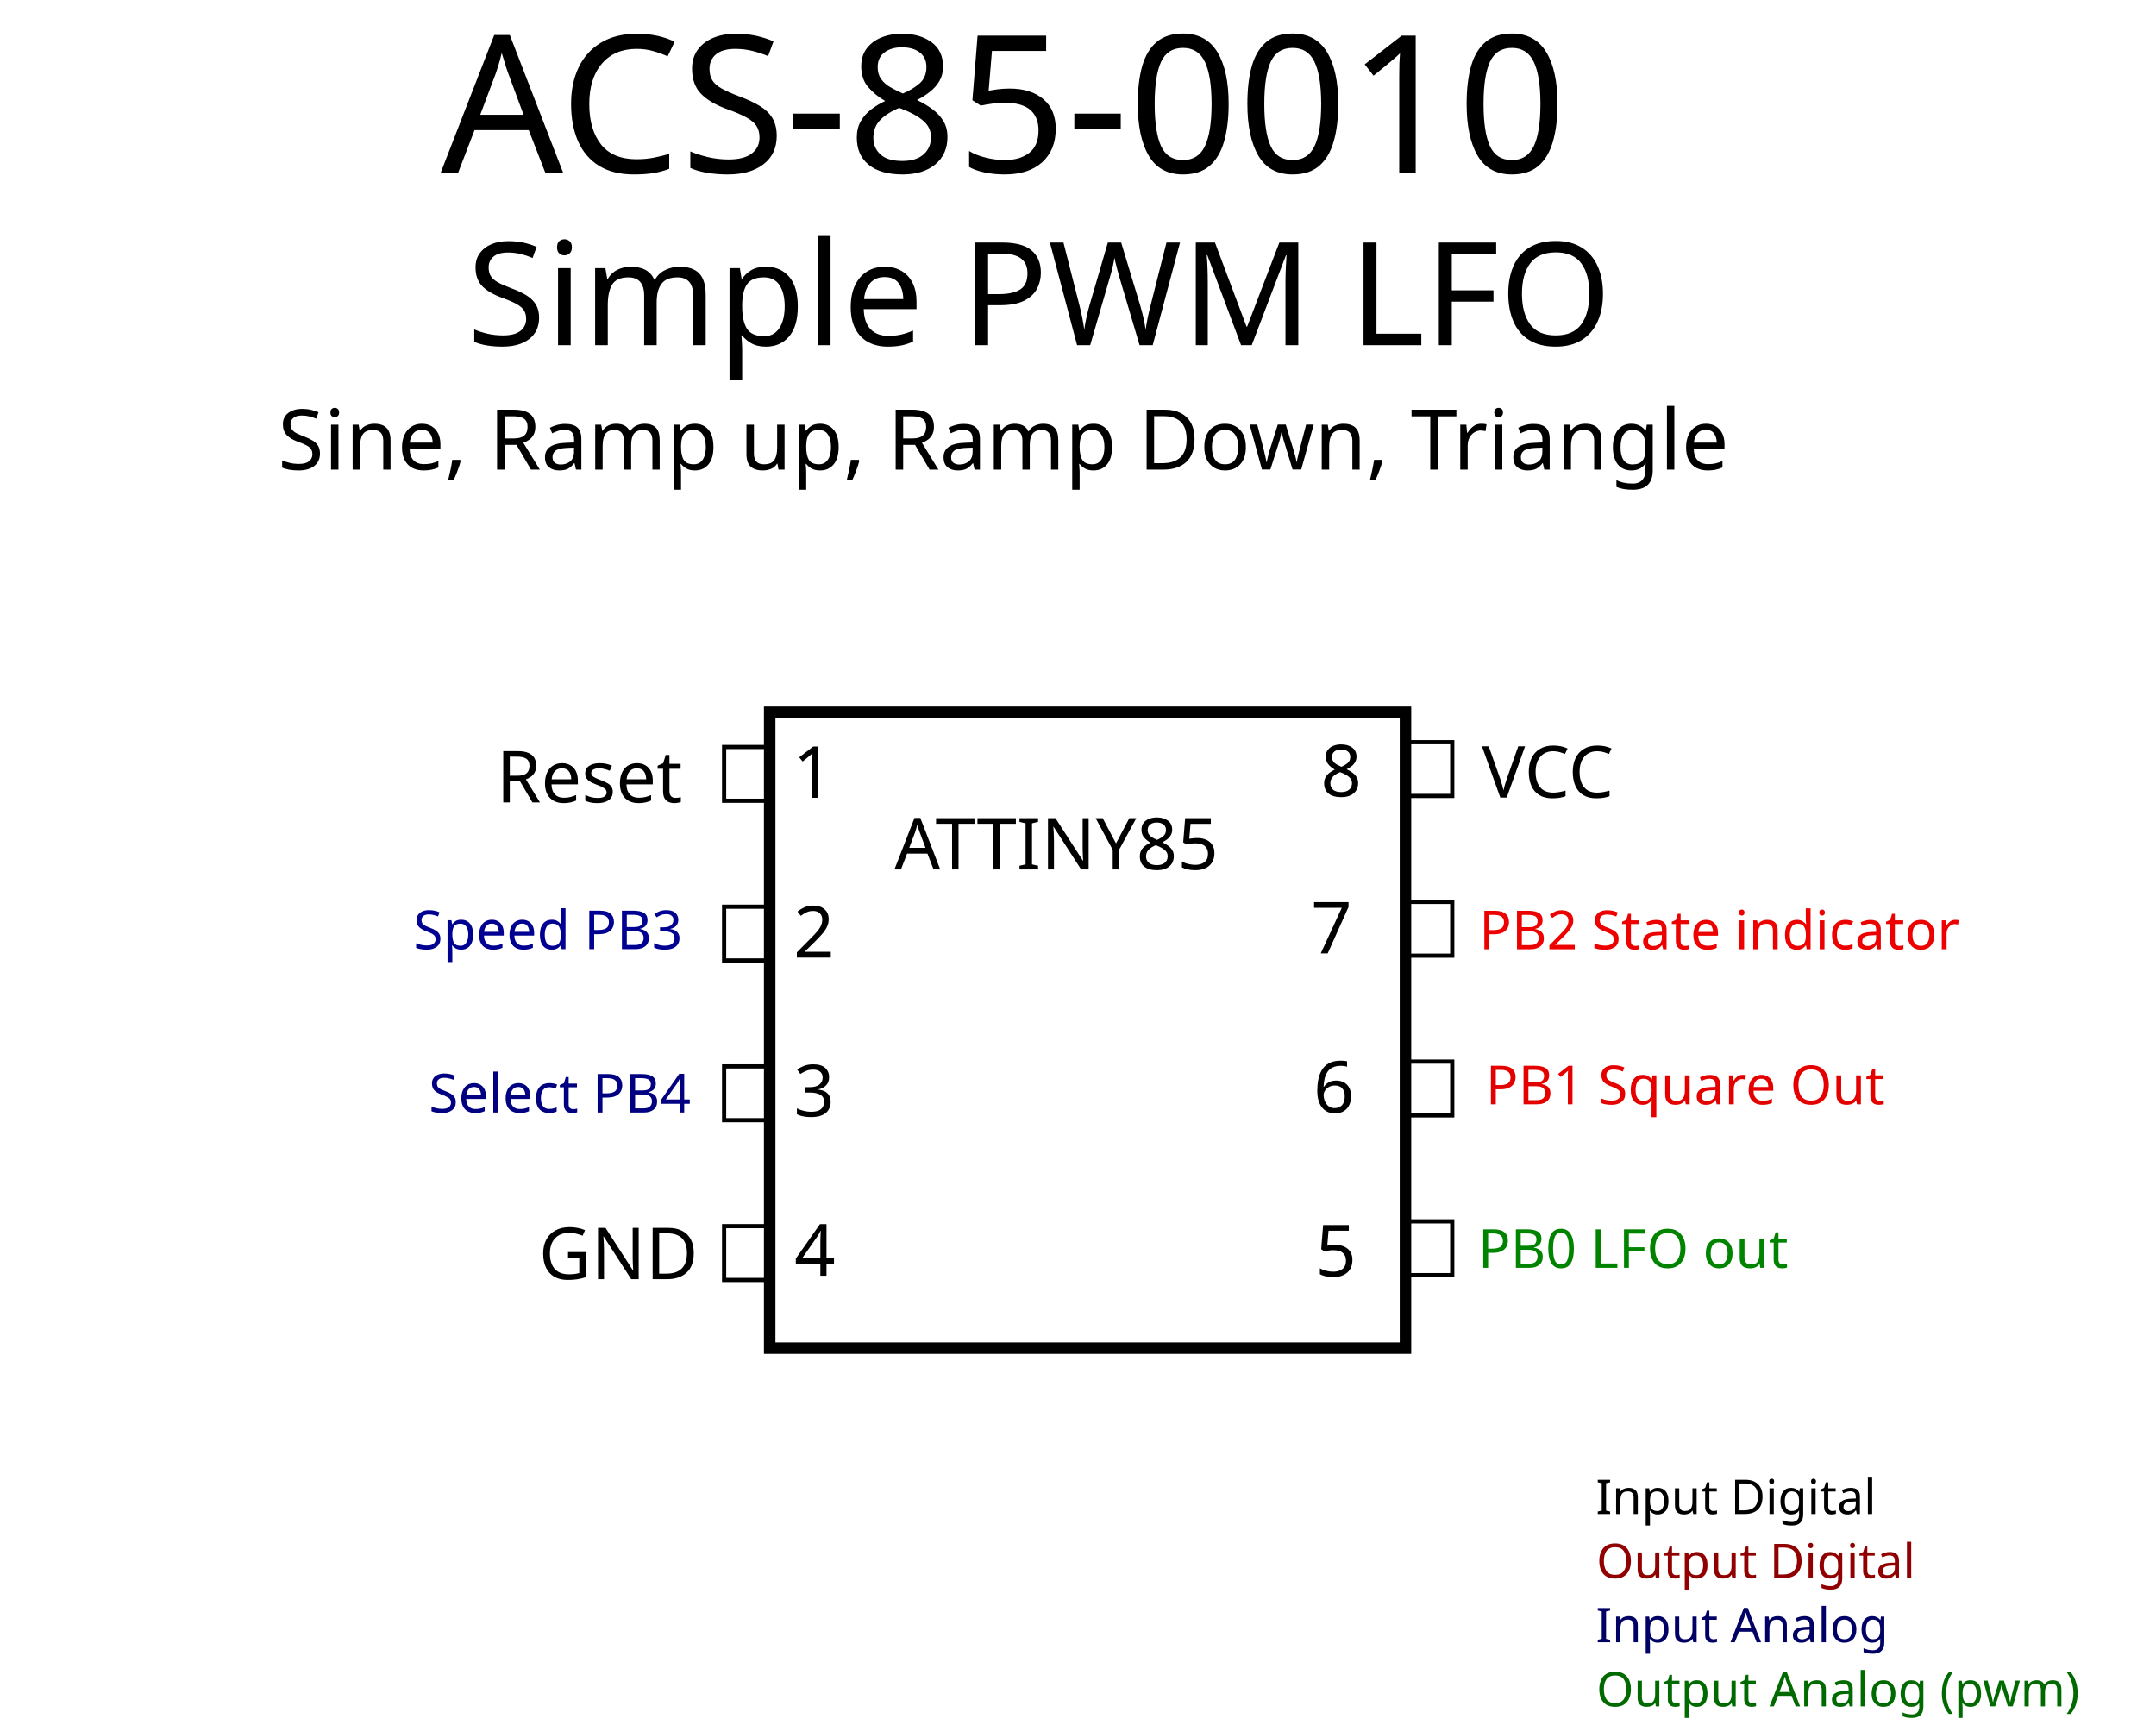
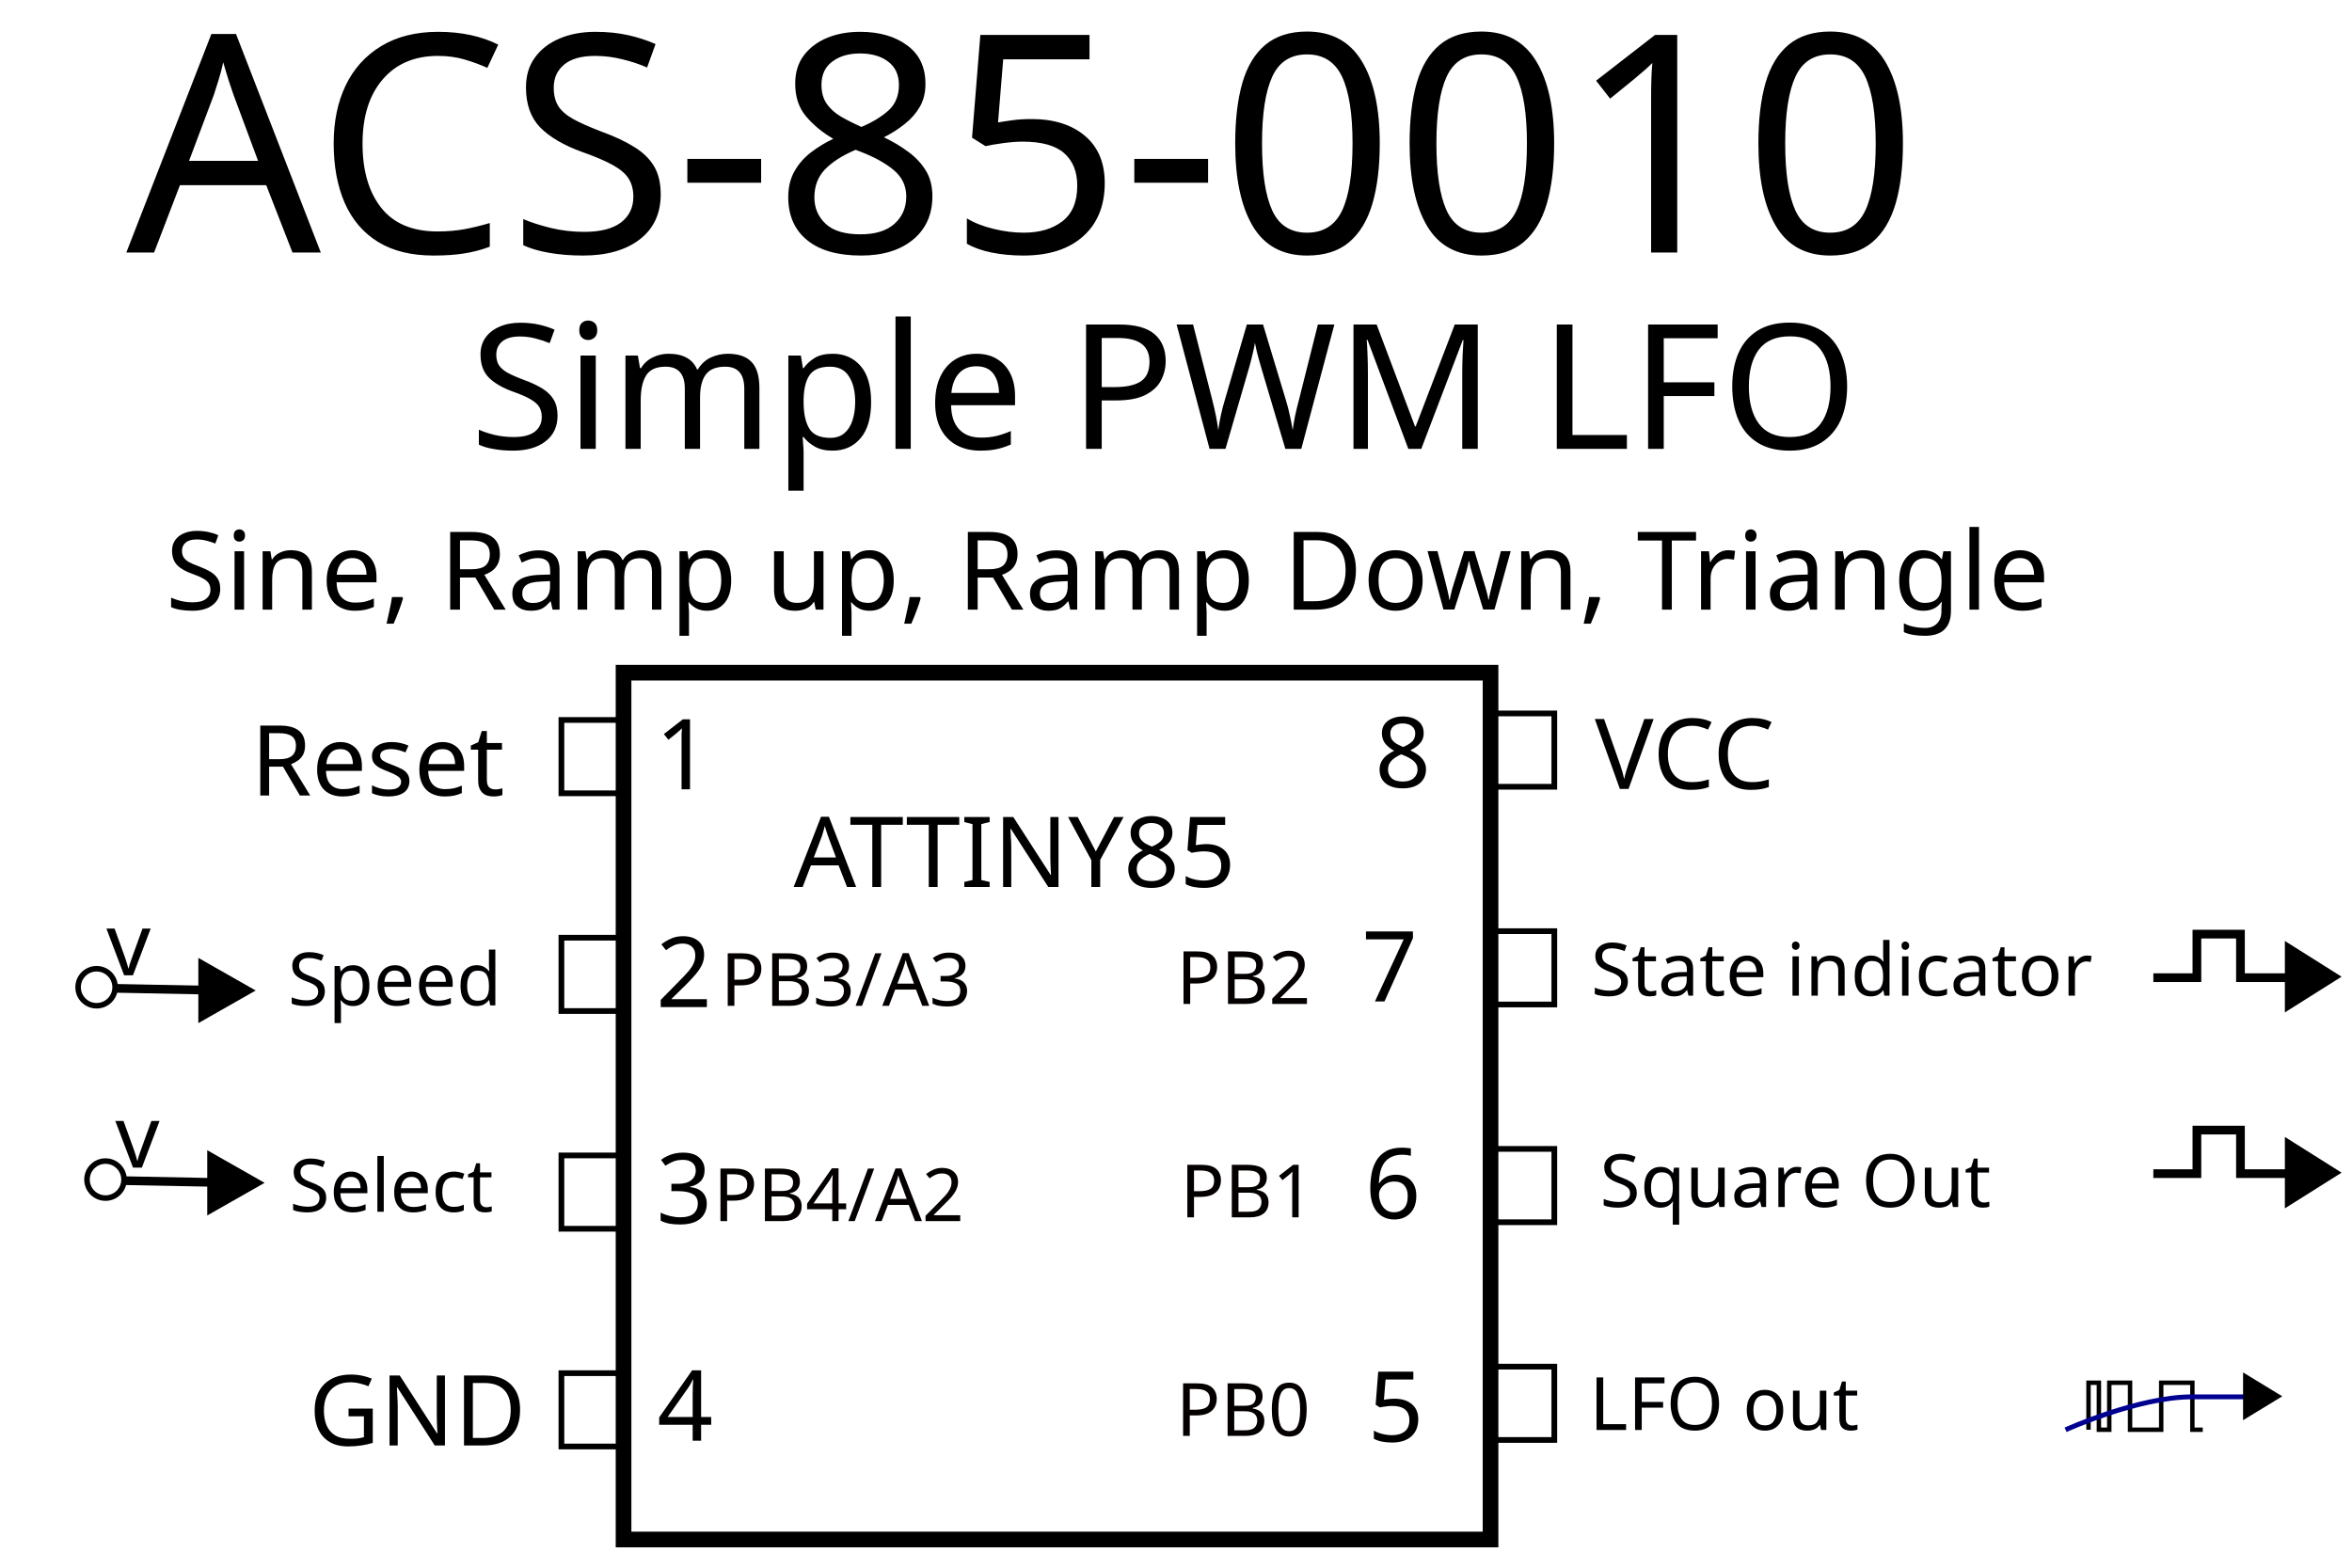
- <svg xmlns="http://www.w3.org/2000/svg" width="5in" height="4in" viewBox="0 0 450 360" id="svg2" version="1.1">
+ <svg xmlns="http://www.w3.org/2000/svg" width="3in" height="2in" viewBox="0 0 270 180" id="svg2" version="1.1">
  <defs id="defs4" />
-   <g id="layer1" transform="translate(0,-692.3622)">
-     <rect style="fill:none;fill-rule:evenodd;stroke:#000000;stroke-width:2.398;stroke-linecap:butt;stroke-linejoin:miter;stroke-miterlimit:4;stroke-dasharray:none;stroke-opacity:1" id="rect3344" width="132.702" height="132.702" x="160.649" y="841.011" />
-     <text xml:space="preserve" style="font-style:normal;font-weight:normal;font-size:40px;line-height:125%;font-family:sans-serif;letter-spacing:0px;word-spacing:0px;fill:#000000;fill-opacity:1;stroke:none;stroke-width:1px;stroke-linecap:butt;stroke-linejoin:miter;stroke-opacity:1" x="165.49" y="858.862" id="text4146">
-       <tspan id="tspan4148" x="165.49" y="858.862" style="font-size:15px">1</tspan>
+   <g id="layer1" transform="translate(0,-872.3622)">
+     <rect style="fill:none;fill-rule:evenodd;stroke:#000000;stroke-width:1.798;stroke-linecap:butt;stroke-linejoin:miter;stroke-miterlimit:4;stroke-dasharray:none;stroke-opacity:1" id="rect3344" width="99.527" height="99.527" x="71.581" y="949.599" />
+     <text xml:space="preserve" style="font-style:normal;font-weight:normal;font-size:30px;line-height:125%;font-family:sans-serif;letter-spacing:0px;word-spacing:0px;fill:#000000;fill-opacity:1;stroke:none;stroke-width:1px;stroke-linecap:butt;stroke-linejoin:miter;stroke-opacity:1" x="75.212" y="962.987" id="text4146">
+       <tspan id="tspan4148" x="75.212" y="962.987" style="font-size:11.25px">1</tspan>
    </text>
-     <text xml:space="preserve" style="font-style:normal;font-weight:normal;font-size:40px;line-height:125%;font-family:sans-serif;letter-spacing:0px;word-spacing:0px;fill:#000000;fill-opacity:1;stroke:none;stroke-width:1px;stroke-linecap:butt;stroke-linejoin:miter;stroke-opacity:1" x="165.607" y="892.206" id="text4146-0">
-       <tspan id="tspan4148-1" x="165.607" y="892.206" style="font-size:15px">2</tspan>
+     <text xml:space="preserve" style="font-style:normal;font-weight:normal;font-size:30px;line-height:125%;font-family:sans-serif;letter-spacing:0px;word-spacing:0px;fill:#000000;fill-opacity:1;stroke:none;stroke-width:1px;stroke-linecap:butt;stroke-linejoin:miter;stroke-opacity:1" x="75.3" y="987.995" id="text4146-0">
+       <tspan id="tspan4148-1" x="75.3" y="987.995" style="font-size:11.25px">2</tspan>
    </text>
-     <text xml:space="preserve" style="font-style:normal;font-weight:normal;font-size:40px;line-height:125%;font-family:sans-serif;letter-spacing:0px;word-spacing:0px;fill:#000000;fill-opacity:1;stroke:none;stroke-width:1px;stroke-linecap:butt;stroke-linejoin:miter;stroke-opacity:1" x="165.662" y="925.34" id="text4146-7">
-       <tspan id="tspan4148-4" x="165.662" y="925.34" style="font-size:15px">3</tspan>
+     <text xml:space="preserve" style="font-style:normal;font-weight:normal;font-size:30px;line-height:125%;font-family:sans-serif;letter-spacing:0px;word-spacing:0px;fill:#000000;fill-opacity:1;stroke:none;stroke-width:1px;stroke-linecap:butt;stroke-linejoin:miter;stroke-opacity:1" x="75.341" y="1012.846" id="text4146-7">
+       <tspan id="tspan4148-4" x="75.341" y="1012.846" style="font-size:11.25px">3</tspan>
    </text>
-     <text xml:space="preserve" style="font-style:normal;font-weight:normal;font-size:40px;line-height:125%;font-family:sans-serif;letter-spacing:0px;word-spacing:0px;fill:#000000;fill-opacity:1;stroke:none;stroke-width:1px;stroke-linecap:butt;stroke-linejoin:miter;stroke-opacity:1" x="165.79" y="958.589" id="text4146-9">
-       <tspan id="tspan4148-8" x="165.79" y="958.589" style="font-size:15px">4</tspan>
+     <text xml:space="preserve" style="font-style:normal;font-weight:normal;font-size:30px;line-height:125%;font-family:sans-serif;letter-spacing:0px;word-spacing:0px;fill:#000000;fill-opacity:1;stroke:none;stroke-width:1px;stroke-linecap:butt;stroke-linejoin:miter;stroke-opacity:1" x="75.437" y="1037.782" id="text4146-9">
+       <tspan id="tspan4148-8" x="75.437" y="1037.782" style="font-size:11.25px">4</tspan>
    </text>
-     <text xml:space="preserve" style="font-style:normal;font-weight:normal;font-size:40px;line-height:125%;font-family:sans-serif;letter-spacing:0px;word-spacing:0px;fill:#000000;fill-opacity:1;stroke:none;stroke-width:1px;stroke-linecap:butt;stroke-linejoin:miter;stroke-opacity:1" x="274.556" y="958.723" id="text4146-1">
-       <tspan id="tspan4148-2" x="274.556" y="958.723" style="font-size:15px">5</tspan>
+     <text xml:space="preserve" style="font-style:normal;font-weight:normal;font-size:30px;line-height:125%;font-family:sans-serif;letter-spacing:0px;word-spacing:0px;fill:#000000;fill-opacity:1;stroke:none;stroke-width:1px;stroke-linecap:butt;stroke-linejoin:miter;stroke-opacity:1" x="157.011" y="1037.883" id="text4146-1">
+       <tspan id="tspan4148-2" x="157.011" y="1037.883" style="font-size:11.25px">5</tspan>
    </text>
-     <text xml:space="preserve" style="font-style:normal;font-weight:normal;font-size:40px;line-height:125%;font-family:sans-serif;letter-spacing:0px;word-spacing:0px;fill:#000000;fill-opacity:1;stroke:none;stroke-width:1px;stroke-linecap:butt;stroke-linejoin:miter;stroke-opacity:1" x="274.114" y="924.574" id="text4146-2">
-       <tspan id="tspan4148-7" x="274.114" y="924.574" style="font-size:15px">6</tspan>
+     <text xml:space="preserve" style="font-style:normal;font-weight:normal;font-size:30px;line-height:125%;font-family:sans-serif;letter-spacing:0px;word-spacing:0px;fill:#000000;fill-opacity:1;stroke:none;stroke-width:1px;stroke-linecap:butt;stroke-linejoin:miter;stroke-opacity:1" x="156.68" y="1012.271" id="text4146-2">
+       <tspan id="tspan4148-7" x="156.68" y="1012.271" style="font-size:11.25px">6</tspan>
    </text>
-     <text xml:space="preserve" style="font-style:normal;font-weight:normal;font-size:40px;line-height:125%;font-family:sans-serif;letter-spacing:0px;word-spacing:0px;fill:#000000;fill-opacity:1;stroke:none;stroke-width:1px;stroke-linecap:butt;stroke-linejoin:miter;stroke-opacity:1" x="273.618" y="891.333" id="text4146-8">
-       <tspan id="tspan4148-3" x="273.618" y="891.333" style="font-size:15px">7</tspan>
+     <text xml:space="preserve" style="font-style:normal;font-weight:normal;font-size:30px;line-height:125%;font-family:sans-serif;letter-spacing:0px;word-spacing:0px;fill:#000000;fill-opacity:1;stroke:none;stroke-width:1px;stroke-linecap:butt;stroke-linejoin:miter;stroke-opacity:1" x="156.308" y="987.341" id="text4146-8">
+       <tspan id="tspan4148-3" x="156.308" y="987.341" style="font-size:11.25px">7</tspan>
    </text>
-     <text xml:space="preserve" style="font-style:normal;font-weight:normal;font-size:40px;line-height:125%;font-family:sans-serif;letter-spacing:0px;word-spacing:0px;fill:#000000;fill-opacity:1;stroke:none;stroke-width:1px;stroke-linecap:butt;stroke-linejoin:miter;stroke-opacity:1" x="275.64" y="858.569" id="text4146-8-5">
-       <tspan id="tspan4148-3-6" x="275.64" y="858.569" style="font-size:15px">8</tspan>
+     <text xml:space="preserve" style="font-style:normal;font-weight:normal;font-size:30px;line-height:125%;font-family:sans-serif;letter-spacing:0px;word-spacing:0px;fill:#000000;fill-opacity:1;stroke:none;stroke-width:1px;stroke-linecap:butt;stroke-linejoin:miter;stroke-opacity:1" x="157.825" y="962.767" id="text4146-8-5">
+       <tspan id="tspan4148-3-6" x="157.825" y="962.767" style="font-size:11.25px">8</tspan>
    </text>
-     <text xml:space="preserve" style="font-style:normal;font-weight:normal;font-size:40px;line-height:125%;font-family:sans-serif;letter-spacing:0px;word-spacing:0px;fill:#000000;fill-opacity:1;stroke:none;stroke-width:1px;stroke-linecap:butt;stroke-linejoin:miter;stroke-opacity:1" x="92" y="728.362" id="text4262">
-       <tspan id="tspan4264" x="92" y="728.362">ACS-85-0010</tspan>
+     <text xml:space="preserve" style="font-style:normal;font-weight:normal;font-size:40px;line-height:125%;font-family:sans-serif;letter-spacing:0px;word-spacing:0px;fill:#000000;fill-opacity:1;stroke:none;stroke-width:1px;stroke-linecap:butt;stroke-linejoin:miter;stroke-opacity:1" x="14.5" y="901.362" id="text4262">
+       <tspan id="tspan4264" x="14.5" y="901.362" style="font-size:35px">ACS-85-0010</tspan>
    </text>
-     <rect style="fill:none;fill-opacity:1;stroke:#000000;stroke-width:0.875;stroke-miterlimit:4;stroke-dasharray:none;stroke-opacity:1" id="rect4266" width="10.225" height="11.225" x="151.137" y="848.25" />
-     <rect style="fill:none;fill-opacity:1;stroke:#000000;stroke-width:0.875;stroke-miterlimit:4;stroke-dasharray:none;stroke-opacity:1" id="rect4266-7-9-4" width="10.225" height="11.225" x="151.137" y="948.25" />
-     <rect style="fill:none;fill-opacity:1;stroke:#000000;stroke-width:0.875;stroke-miterlimit:4;stroke-dasharray:none;stroke-opacity:1" id="rect4266-7-9-45" width="10.225" height="11.225" x="151.137" y="914.916" />
-     <rect style="fill:none;fill-opacity:1;stroke:#000000;stroke-width:0.875;stroke-miterlimit:4;stroke-dasharray:none;stroke-opacity:1" id="rect4266-7-9-5" width="10.225" height="11.225" x="151.137" y="881.583" />
-     <rect style="fill:none;fill-opacity:1;stroke:#000000;stroke-width:0.875;stroke-miterlimit:4;stroke-dasharray:none;stroke-opacity:1" id="rect4266-5" width="10.225" height="11.225" x="292.887" y="847.25" />
-     <rect style="fill:none;fill-opacity:1;stroke:#000000;stroke-width:0.875;stroke-miterlimit:4;stroke-dasharray:none;stroke-opacity:1" id="rect4266-7-9-4-4" width="10.225" height="11.225" x="292.887" y="947.25" />
-     <rect style="fill:none;fill-opacity:1;stroke:#000000;stroke-width:0.875;stroke-miterlimit:4;stroke-dasharray:none;stroke-opacity:1" id="rect4266-7-9-45-1" width="10.225" height="11.225" x="292.887" y="913.916" />
-     <rect style="fill:none;fill-opacity:1;stroke:#000000;stroke-width:0.875;stroke-miterlimit:4;stroke-dasharray:none;stroke-opacity:1" id="rect4266-7-9-5-8" width="10.225" height="11.225" x="292.887" y="880.583" />
-     <text xml:space="preserve" style="font-style:normal;font-weight:normal;font-size:40px;line-height:125%;font-family:sans-serif;letter-spacing:0px;word-spacing:0px;fill:#000000;fill-opacity:1;stroke:none;stroke-width:1px;stroke-linecap:butt;stroke-linejoin:miter;stroke-opacity:1" x="186.684" y="873.815" id="text4146-7-22">
-       <tspan id="tspan4148-4-3" x="186.684" y="873.815" style="font-size:15px">ATTINY85</tspan>
+     <rect style="fill:none;fill-opacity:1;stroke:#000000;stroke-width:0.656;stroke-miterlimit:4;stroke-dasharray:none;stroke-opacity:1" id="rect4266" width="7.669" height="8.419" x="64.448" y="955.028" />
+     <rect style="fill:none;fill-opacity:1;stroke:#000000;stroke-width:0.656;stroke-miterlimit:4;stroke-dasharray:none;stroke-opacity:1" id="rect4266-7-9-4" width="7.669" height="8.419" x="64.448" y="1030.028" />
+     <rect style="fill:none;fill-opacity:1;stroke:#000000;stroke-width:0.656;stroke-miterlimit:4;stroke-dasharray:none;stroke-opacity:1" id="rect4266-7-9-45" width="7.669" height="8.419" x="64.448" y="1005.028" />
+     <rect style="fill:none;fill-opacity:1;stroke:#000000;stroke-width:0.656;stroke-miterlimit:4;stroke-dasharray:none;stroke-opacity:1" id="rect4266-7-9-5" width="7.669" height="8.419" x="64.448" y="980.028" />
+     <rect style="fill:none;fill-opacity:1;stroke:#000000;stroke-width:0.656;stroke-miterlimit:4;stroke-dasharray:none;stroke-opacity:1" id="rect4266-5" width="7.669" height="8.419" x="170.76" y="954.278" />
+     <rect style="fill:none;fill-opacity:1;stroke:#000000;stroke-width:0.656;stroke-miterlimit:4;stroke-dasharray:none;stroke-opacity:1" id="rect4266-7-9-4-4" width="7.669" height="8.419" x="170.76" y="1029.278" />
+     <rect style="fill:none;fill-opacity:1;stroke:#000000;stroke-width:0.656;stroke-miterlimit:4;stroke-dasharray:none;stroke-opacity:1" id="rect4266-7-9-45-1" width="7.669" height="8.419" x="170.76" y="1004.278" />
+     <rect style="fill:none;fill-opacity:1;stroke:#000000;stroke-width:0.656;stroke-miterlimit:4;stroke-dasharray:none;stroke-opacity:1" id="rect4266-7-9-5-8" width="7.669" height="8.419" x="170.76" y="979.278" />
+     <text xml:space="preserve" style="font-style:normal;font-weight:normal;font-size:30px;line-height:125%;font-family:sans-serif;letter-spacing:0px;word-spacing:0px;fill:#000000;fill-opacity:1;stroke:none;stroke-width:1px;stroke-linecap:butt;stroke-linejoin:miter;stroke-opacity:1" x="91.108" y="974.202" id="text4146-7-22">
+       <tspan id="tspan4148-4-3" x="91.108" y="974.202" style="font-size:11.25px">ATTINY85</tspan>
    </text>
-     <text xml:space="preserve" style="font-style:normal;font-weight:normal;font-size:40px;line-height:125%;font-family:sans-serif;letter-spacing:0px;word-spacing:0px;fill:#000000;fill-opacity:1;stroke:none;stroke-width:1px;stroke-linecap:butt;stroke-linejoin:miter;stroke-opacity:1" x="112.45" y="959.315" id="text4146-7-22-4">
-       <tspan id="tspan4148-4-3-8" x="112.45" y="959.315" style="font-size:15px">GND</tspan>
+     <text xml:space="preserve" style="font-style:normal;font-weight:normal;font-size:30px;line-height:125%;font-family:sans-serif;letter-spacing:0px;word-spacing:0px;fill:#000000;fill-opacity:1;stroke:none;stroke-width:1px;stroke-linecap:butt;stroke-linejoin:miter;stroke-opacity:1" x="35.432" y="1038.327" id="text4146-7-22-4">
+       <tspan id="tspan4148-4-3-8" x="35.432" y="1038.327" style="font-size:11.25px">GND</tspan>
    </text>
-     <text xml:space="preserve" style="font-style:normal;font-weight:normal;font-size:40px;line-height:125%;font-family:sans-serif;letter-spacing:0px;word-spacing:0px;fill:#000000;fill-opacity:1;stroke:none;stroke-width:1px;stroke-linecap:butt;stroke-linejoin:miter;stroke-opacity:1" x="309.314" y="858.808" id="text4146-7-22-4-9">
-       <tspan id="tspan4148-4-3-8-0" x="309.314" y="858.808" style="font-size:15px">VCC</tspan>
+     <text xml:space="preserve" style="font-style:normal;font-weight:normal;font-size:30px;line-height:125%;font-family:sans-serif;letter-spacing:0px;word-spacing:0px;fill:#000000;fill-opacity:1;stroke:none;stroke-width:1px;stroke-linecap:butt;stroke-linejoin:miter;stroke-opacity:1" x="183.08" y="962.946" id="text4146-7-22-4-9">
+       <tspan id="tspan4148-4-3-8-0" x="183.08" y="962.946" style="font-size:11.25px">VCC</tspan>
    </text>
-     <text xml:space="preserve" style="font-style:normal;font-weight:normal;font-size:40px;line-height:125%;font-family:sans-serif;letter-spacing:0px;word-spacing:0px;fill:#000000;fill-opacity:1;stroke:none;stroke-width:1px;stroke-linecap:butt;stroke-linejoin:miter;stroke-opacity:1" x="103.59" y="859.815" id="text4146-7-22-4-9-0">
-       <tspan id="tspan4148-4-3-8-0-8" x="103.59" y="859.815" style="font-size:15px">Reset</tspan>
+     <text xml:space="preserve" style="font-style:normal;font-weight:normal;font-size:30px;line-height:125%;font-family:sans-serif;letter-spacing:0px;word-spacing:0px;fill:#000000;fill-opacity:1;stroke:none;stroke-width:1px;stroke-linecap:butt;stroke-linejoin:miter;stroke-opacity:1" x="28.787" y="963.702" id="text4146-7-22-4-9-0">
+       <tspan id="tspan4148-4-3-8-0-8" x="28.787" y="963.702" style="font-size:11.25px">Reset</tspan>
    </text>
-     <text xml:space="preserve" style="font-style:normal;font-weight:normal;font-size:40px;line-height:125%;font-family:sans-serif;letter-spacing:0px;word-spacing:0px;fill:#000000;fill-opacity:1;stroke:none;stroke-width:1px;stroke-linecap:butt;stroke-linejoin:miter;stroke-opacity:1" x="310.09" y="922.815" id="text4146-7-22-4-9-2">
-       <tspan id="tspan4148-4-3-8-0-2" x="310.09" y="922.815" style="font-size:11.25px;fill:#e50000;fill-opacity:1">PB1 Square Out</tspan>
+     <text xml:space="preserve" style="font-style:normal;font-weight:normal;font-size:30px;line-height:125%;font-family:sans-serif;letter-spacing:0px;word-spacing:0px;fill:#000002;fill-opacity:1;stroke:none;stroke-width:1px;stroke-linecap:butt;stroke-linejoin:miter;stroke-opacity:1;" x="183.662" y="1010.952" id="text4146-7-22-4-9-2">
+       <tspan id="tspan4148-4-3-8-0-2" x="183.662" y="1010.952" style="font-size:8.438px;fill:#000002;fill-opacity:1;">Square Out</tspan>
    </text>
-     <text xml:space="preserve" style="font-style:normal;font-weight:normal;font-size:40px;line-height:125%;font-family:sans-serif;letter-spacing:0px;word-spacing:0px;fill:#000000;fill-opacity:1;stroke:none;stroke-width:1px;stroke-linecap:butt;stroke-linejoin:miter;stroke-opacity:1" x="308.494" y="956.949" id="text4146-7-22-4-9-2-4">
-       <tspan id="tspan4148-4-3-8-0-2-5" x="308.494" y="956.949" style="font-size:11.25px;fill:#008400;fill-opacity:1">PB0 LFO out</tspan>
+     <text xml:space="preserve" style="font-style:normal;font-weight:normal;font-size:30px;line-height:125%;font-family:sans-serif;letter-spacing:0px;word-spacing:0px;fill:#000002;fill-opacity:1;stroke:none;stroke-width:1px;stroke-linecap:butt;stroke-linejoin:miter;stroke-opacity:1;" x="182.465" y="1036.552" id="text4146-7-22-4-9-2-4">
+       <tspan id="tspan4148-4-3-8-0-2-5" x="182.465" y="1036.552" style="font-size:8.438px;fill:#000002;fill-opacity:1;">LFO out</tspan>
    </text>
-     <text xml:space="preserve" style="font-style:normal;font-weight:normal;font-size:40px;line-height:125%;font-family:sans-serif;letter-spacing:0px;word-spacing:0px;fill:#000000;fill-opacity:1;stroke:none;stroke-width:1px;stroke-linecap:butt;stroke-linejoin:miter;stroke-opacity:1" x="308.722" y="890.466" id="text4146-7-22-4-9-2-7">
-       <tspan id="tspan4148-4-3-8-0-2-2" x="308.722" y="890.466" style="font-size:11.25px;fill:#ed0000;fill-opacity:1">PB2 State indicator</tspan>
+     <text xml:space="preserve" style="font-style:normal;font-weight:normal;font-size:30px;line-height:125%;font-family:sans-serif;letter-spacing:0px;word-spacing:0px;fill:#000002;fill-opacity:1;stroke:none;stroke-width:1px;stroke-linecap:butt;stroke-linejoin:miter;stroke-opacity:1;" x="182.636" y="986.69" id="text4146-7-22-4-9-2-7">
+       <tspan id="tspan4148-4-3-8-0-2-2" x="182.636" y="986.69" style="font-size:8.438px;fill:#000002;fill-opacity:1;">State indicator</tspan>
    </text>
-     <text xml:space="preserve" style="font-style:normal;font-weight:normal;font-size:40px;line-height:125%;font-family:sans-serif;letter-spacing:0px;word-spacing:0px;fill:#000000;fill-opacity:1;stroke:none;stroke-width:1px;stroke-linecap:butt;stroke-linejoin:miter;stroke-opacity:1" x="89.489" y="924.537" id="text4146-7-22-4-9-2-7-7">
-       <tspan id="tspan4148-4-3-8-0-2-2-3" x="89.489" y="924.537" style="font-size:11.25px;fill:#000080;fill-opacity:1">Select PB4</tspan>
+     <text xml:space="preserve" style="font-style:normal;font-weight:normal;font-size:30px;line-height:125%;font-family:sans-serif;letter-spacing:0px;word-spacing:0px;fill:#000002;fill-opacity:1;stroke:none;stroke-width:1px;stroke-linecap:butt;stroke-linejoin:miter;stroke-opacity:1;" x="33.211" y="1011.493" id="text4146-7-22-4-9-2-7-7">
+       <tspan id="tspan4148-4-3-8-0-2-2-3" x="33.211" y="1011.493" style="font-size:8.438px;fill:#000002;fill-opacity:1;">Select</tspan>
    </text>
-     <flowRoot xml:space="preserve" id="flowRoot4541" style="fill:black;stroke:none;stroke-opacity:1;stroke-width:1px;stroke-linejoin:miter;stroke-linecap:butt;fill-opacity:1;font-family:sans-serif;font-style:normal;font-weight:normal;font-size:40px;line-height:125%;letter-spacing:0px;word-spacing:0px">
+     <flowRoot xml:space="preserve" id="flowRoot4541" style="font-style:normal;font-weight:normal;font-size:40px;line-height:125%;font-family:sans-serif;letter-spacing:0px;word-spacing:0px;fill:#000000;fill-opacity:1;stroke:none;stroke-width:1px;stroke-linecap:butt;stroke-linejoin:miter;stroke-opacity:1">
      <flowRegion id="flowRegion4543">
        <rect id="rect4545" width="28" height="54" x="91.5" y="267.5" />
      </flowRegion>
      <flowPara id="flowPara4547" />
    </flowRoot>
-     <text xml:space="preserve" style="font-style:normal;font-weight:normal;font-size:40px;line-height:125%;font-family:sans-serif;letter-spacing:0px;word-spacing:0px;fill:#000000;fill-opacity:1;stroke:none;stroke-width:1px;stroke-linecap:butt;stroke-linejoin:miter;stroke-opacity:1" x="83.354" y="890.444" id="text4146-7-22-4-9-2-7-7-0-2">
-       <tspan id="tspan4148-4-3-8-0-2-2-3-8-3" x="83.354" y="890.444" style="font-size:11.25px;fill:#000091;fill-opacity:1"> Speed PB3</tspan>
+     <text xml:space="preserve" style="font-style:normal;font-weight:normal;font-size:30px;line-height:125%;font-family:sans-serif;letter-spacing:0px;word-spacing:0px;fill:#000002;fill-opacity:1;stroke:none;stroke-width:1px;stroke-linecap:butt;stroke-linejoin:miter;stroke-opacity:1;" x="30.86" y="987.798" id="text4146-7-22-4-9-2-7-7-0-2">
+       <tspan id="tspan4148-4-3-8-0-2-2-3-8-3" x="30.86" y="987.798" style="font-size:8.438px;fill:#000002;fill-opacity:1;"> Speed</tspan>
    </text>
-     <text xml:space="preserve" style="font-style:normal;font-weight:normal;font-size:10px;line-height:125%;font-family:sans-serif;letter-spacing:0px;word-spacing:0px;fill:#910000;fill-opacity:1;stroke:none;stroke-width:1px;stroke-linecap:butt;stroke-linejoin:miter;stroke-opacity:1" x="333.201" y="1021.705" id="text4146-7-22-4-9-2-7-7-0-2-9-5">
-       <tspan id="tspan4148-4-3-8-0-2-2-3-8-3-46-5" x="333.201" y="1021.705" style="font-size:10px;fill:#910000;fill-opacity:1">Output Digital</tspan>
+     <text xml:space="preserve" style="font-style:normal;font-weight:normal;font-size:40px;line-height:125%;font-family:sans-serif;letter-spacing:0px;word-spacing:0px;fill:#000000;fill-opacity:1;stroke:none;stroke-width:1px;stroke-linecap:butt;stroke-linejoin:miter;stroke-opacity:1" x="53.957" y="923.903" id="text4262-7">
+       <tspan id="tspan4264-0" x="53.957" y="923.903" style="font-size:20px">Simple PWM LFO</tspan>
    </text>
-     <text xml:space="preserve" style="font-style:normal;font-weight:normal;font-size:10px;line-height:125%;font-family:sans-serif;letter-spacing:0px;word-spacing:0px;fill:#000000;fill-opacity:1;stroke:none;stroke-width:1px;stroke-linecap:butt;stroke-linejoin:miter;stroke-opacity:1" x="333.08" y="1008.32" id="text4146-7-22-4-9-2-7-7-0-2-9-5-9">
-       <tspan id="tspan4148-4-3-8-0-2-2-3-8-3-46-5-5" x="333.08" y="1008.32" style="font-size:10px">Input Digital</tspan>
+     <text xml:space="preserve" style="font-style:normal;font-weight:normal;font-size:40px;line-height:125%;font-family:sans-serif;letter-spacing:0px;word-spacing:0px;fill:#000000;fill-opacity:1;stroke:none;stroke-width:1px;stroke-linecap:butt;stroke-linejoin:miter;stroke-opacity:1" x="19" y="942.362" id="text4192">
+       <tspan id="tspan4194" x="19" y="942.362" style="font-size:12.5px">Sine, Ramp up, Ramp Down, Triangle</tspan>
    </text>
-     <text xml:space="preserve" style="font-style:normal;font-weight:normal;font-size:10px;line-height:125%;font-family:sans-serif;letter-spacing:0px;word-spacing:0px;fill:#000065;fill-opacity:1;stroke:none;stroke-width:1px;stroke-linecap:butt;stroke-linejoin:miter;stroke-opacity:1" x="333.08" y="1035.09" id="text4146-7-22-4-9-2-7-7-0-2-9-5-5">
-       <tspan id="tspan4148-4-3-8-0-2-2-3-8-3-46-5-3" x="333.08" y="1035.09" style="font-size:10px;fill:#000065;fill-opacity:1">Input Analog</tspan>
+     <g transform="translate(12.09065,-1.079518)" id="g7079">
+       <path id="path6995" d="m 227.661,1037.601 0,-5.395 1.192,0 0,5.395 1.192,0 0,-5.395 2.385,0 0,5.395 3.577,0 0,-5.395 3.577,0 0,5.395 1.192,0" style="fill:none;fill-rule:evenodd;stroke:#000000;stroke-width:0.507px;stroke-linecap:butt;stroke-linejoin:miter;stroke-opacity:1" />
+       <path id="path7016" d="m 225.032,1037.609 c 0,0 8.298,-3.784 14.521,-3.784 6.223,0 6.223,0 6.223,0" style="fill:none;fill-rule:evenodd;stroke:#000091;stroke-width:0.56px;stroke-linecap:butt;stroke-linejoin:miter;stroke-opacity:1" />
+       <path id="path4204-8-9-3-6-4" d="m 245.69,1035.998 0,-4.468 3.664,2.234 z" style="fill:#000000;fill-rule:evenodd;stroke:#000000;stroke-width:0.572px;stroke-linecap:butt;stroke-linejoin:miter;stroke-opacity:1" />
+     </g>
+     <g transform="translate(49.38004,40.33548)" id="g4917-7">
+       <path id="path4202-3-3-3" d="m 197.816,966.782 5,0 0,-5 5,0 0,5 5,0 5,0 0,0" style="fill:none;fill-rule:evenodd;stroke:#000000;stroke-width:1px;stroke-linecap:butt;stroke-linejoin:miter;stroke-opacity:1" />
+       <path id="path4204-8-9-3" d="m 213.334,970.009 0,-6.679 5.301,3.34 z" style="fill:#000000;fill-rule:evenodd;stroke:#000000;stroke-width:0.841px;stroke-linecap:butt;stroke-linejoin:miter;stroke-opacity:1" />
+     </g>
+     <g transform="translate(49.38004,17.83548)" id="g4917-7-3">
+       <path id="path4202-3-3-3-2" d="m 197.816,966.782 5,0 0,-5 5,0 0,5 5,0 5,0 0,0" style="fill:none;fill-rule:evenodd;stroke:#000000;stroke-width:1px;stroke-linecap:butt;stroke-linejoin:miter;stroke-opacity:1" />
+       <path id="path4204-8-9-3-8" d="m 213.334,970.009 0,-6.679 5.301,3.34 z" style="fill:#000000;fill-rule:evenodd;stroke:#000000;stroke-width:0.841px;stroke-linecap:butt;stroke-linejoin:miter;stroke-opacity:1" />
+     </g>
+     <g id="g4290-5" transform="translate(-209.1167,42.81231)">
+       <path id="path4204-0-1-1" d="m 233.311,968.413 0,-6.102 5.362,3.051 z" style="fill:#000000;fill-rule:evenodd;stroke:#000000;stroke-width:0.809px;stroke-linecap:butt;stroke-linejoin:miter;stroke-opacity:1" />
+       <text xml:space="preserve" style="font-style:normal;font-weight:normal;font-size:40px;line-height:125%;font-family:sans-serif;letter-spacing:0px;word-spacing:0px;fill:#000000;fill-opacity:1;stroke:none;stroke-width:1px;stroke-linecap:butt;stroke-linejoin:miter;stroke-opacity:1" x="222.354" y="963.612" id="text4250-8">
+         <tspan id="tspan4252-3" x="222.354" y="963.612" style="font-size:10px">v</tspan>
+       </text>
+       <path style="fill:none;fill-rule:evenodd;stroke:#000000;stroke-width:1px;stroke-linecap:butt;stroke-linejoin:miter;stroke-opacity:1" d="m 236.104,965.362 -12.75,-0.25" id="path4276-7" />
+       <circle style="opacity:1;fill:none;fill-opacity:1;stroke:#000000;stroke-width:0.636;stroke-linejoin:round;stroke-miterlimit:4;stroke-dasharray:none;stroke-opacity:1" id="path4284-0" cx="221.229" cy="964.987" r="2.125" />
+     </g>
+     <text xml:space="preserve" style="font-style:normal;font-weight:normal;font-size:30px;line-height:125%;font-family:sans-serif;letter-spacing:0px;word-spacing:0px;fill:#040000;fill-opacity:1;stroke:none;stroke-width:1px;stroke-linecap:butt;stroke-linejoin:miter;stroke-opacity:1" x="82.727" y="987.847" id="text4146-7-22-4-9-2-7-7-0-2-5">
+       <tspan id="tspan4148-4-3-8-0-2-2-3-8-3-9" x="82.727" y="987.847" style="font-size:8.438px;fill:#040000;fill-opacity:1">PB3/A3</tspan>
    </text>
-     <text xml:space="preserve" style="font-style:normal;font-weight:normal;font-size:10px;line-height:125%;font-family:sans-serif;letter-spacing:0px;word-spacing:0px;fill:#006900;fill-opacity:1;stroke:none;stroke-width:1px;stroke-linecap:butt;stroke-linejoin:miter;stroke-opacity:1" x="333.201" y="1048.474" id="text4146-7-22-4-9-2-7-7-0-2-9-5-5-7">
-       <tspan id="tspan4148-4-3-8-0-2-2-3-8-3-46-5-3-6" x="333.201" y="1048.474" style="font-size:10px;fill:#006900;fill-opacity:1">Output Analog (pwm)</tspan>
+     <text xml:space="preserve" style="font-style:normal;font-weight:normal;font-size:30px;line-height:125%;font-family:sans-serif;letter-spacing:0px;word-spacing:0px;fill:#040000;fill-opacity:1;stroke:none;stroke-width:1px;stroke-linecap:butt;stroke-linejoin:miter;stroke-opacity:1" x="79.697" y="1012.568" id="text4146-7-22-4-9-2-7-7-5">
+       <tspan id="tspan4148-4-3-8-0-2-2-3-3" x="79.697" y="1012.568" style="font-size:8.438px;fill:#040000;fill-opacity:1"> PB4/A2</tspan>
    </text>
-     <text xml:space="preserve" style="font-style:normal;font-weight:normal;font-size:40px;line-height:125%;font-family:sans-serif;letter-spacing:0px;word-spacing:0px;fill:#000000;fill-opacity:1;stroke:none;stroke-width:1px;stroke-linecap:butt;stroke-linejoin:miter;stroke-opacity:1" x="97.457" y="764.403" id="text4262-7">
-       <tspan id="tspan4264-0" x="97.457" y="764.403" style="font-size:30px">Simple PWM LFO</tspan>
+     <text xml:space="preserve" style="font-style:normal;font-weight:normal;font-size:30px;line-height:125%;font-family:sans-serif;letter-spacing:0px;word-spacing:0px;fill:#040000;fill-opacity:1;stroke:none;stroke-width:1px;stroke-linecap:butt;stroke-linejoin:miter;stroke-opacity:1" x="135.049" y="987.632" id="text4146-7-22-4-9-2-7-71">
+       <tspan id="tspan4148-4-3-8-0-2-2-32" x="135.049" y="987.632" style="font-size:8.438px;fill:#040000;fill-opacity:1">PB2</tspan>
    </text>
-     <text xml:space="preserve" style="font-style:normal;font-weight:normal;font-size:40px;line-height:125%;font-family:sans-serif;letter-spacing:0px;word-spacing:0px;fill:#000000;fill-opacity:1;stroke:none;stroke-width:1px;stroke-linecap:butt;stroke-linejoin:miter;stroke-opacity:1" x="58" y="790.362" id="text4192">
-       <tspan id="tspan4194" x="58" y="790.362" style="font-size:17.5px">Sine, Ramp up, Ramp Down, Triangle</tspan>
+     <text xml:space="preserve" style="font-style:normal;font-weight:normal;font-size:30px;line-height:125%;font-family:sans-serif;letter-spacing:0px;word-spacing:0px;fill:#040000;fill-opacity:1;stroke:none;stroke-width:1px;stroke-linecap:butt;stroke-linejoin:miter;stroke-opacity:1" x="135.489" y="1012.132" id="text4146-7-22-4-9-2-2">
+       <tspan id="tspan4148-4-3-8-0-2-3" x="135.489" y="1012.132" style="font-size:8.438px;fill:#040000;fill-opacity:1">PB1</tspan>
    </text>
+     <text xml:space="preserve" style="font-style:normal;font-weight:normal;font-size:30px;line-height:125%;font-family:sans-serif;letter-spacing:0px;word-spacing:0px;fill:#040000;fill-opacity:1;stroke:none;stroke-width:1px;stroke-linecap:butt;stroke-linejoin:miter;stroke-opacity:1" x="135.004" y="1037.227" id="text4146-7-22-4-9-2-4-5">
+       <tspan id="tspan4148-4-3-8-0-2-5-1" x="135.004" y="1037.227" style="font-size:8.438px;fill:#040000;fill-opacity:1">PB0</tspan>
+     </text>
+     <g id="g4290-5-3" transform="translate(-210.1386,20.72888)">
+       <path id="path4204-0-1-1-5" d="m 233.311,968.413 0,-6.102 5.362,3.051 z" style="fill:#000000;fill-rule:evenodd;stroke:#000000;stroke-width:0.809px;stroke-linecap:butt;stroke-linejoin:miter;stroke-opacity:1" />
+       <text xml:space="preserve" style="font-style:normal;font-weight:normal;font-size:40px;line-height:125%;font-family:sans-serif;letter-spacing:0px;word-spacing:0px;fill:#000000;fill-opacity:1;stroke:none;stroke-width:1px;stroke-linecap:butt;stroke-linejoin:miter;stroke-opacity:1" x="222.354" y="963.612" id="text4250-8-0">
+         <tspan id="tspan4252-3-4" x="222.354" y="963.612" style="font-size:10px">v</tspan>
+       </text>
+       <path style="fill:none;fill-rule:evenodd;stroke:#000000;stroke-width:1px;stroke-linecap:butt;stroke-linejoin:miter;stroke-opacity:1" d="m 236.104,965.362 -12.75,-0.25" id="path4276-7-4" />
+       <circle style="opacity:1;fill:none;fill-opacity:1;stroke:#000000;stroke-width:0.636;stroke-linejoin:round;stroke-miterlimit:4;stroke-dasharray:none;stroke-opacity:1" id="path4284-0-1" cx="221.229" cy="964.987" r="2.125" />
+     </g>
  </g>
</svg>
